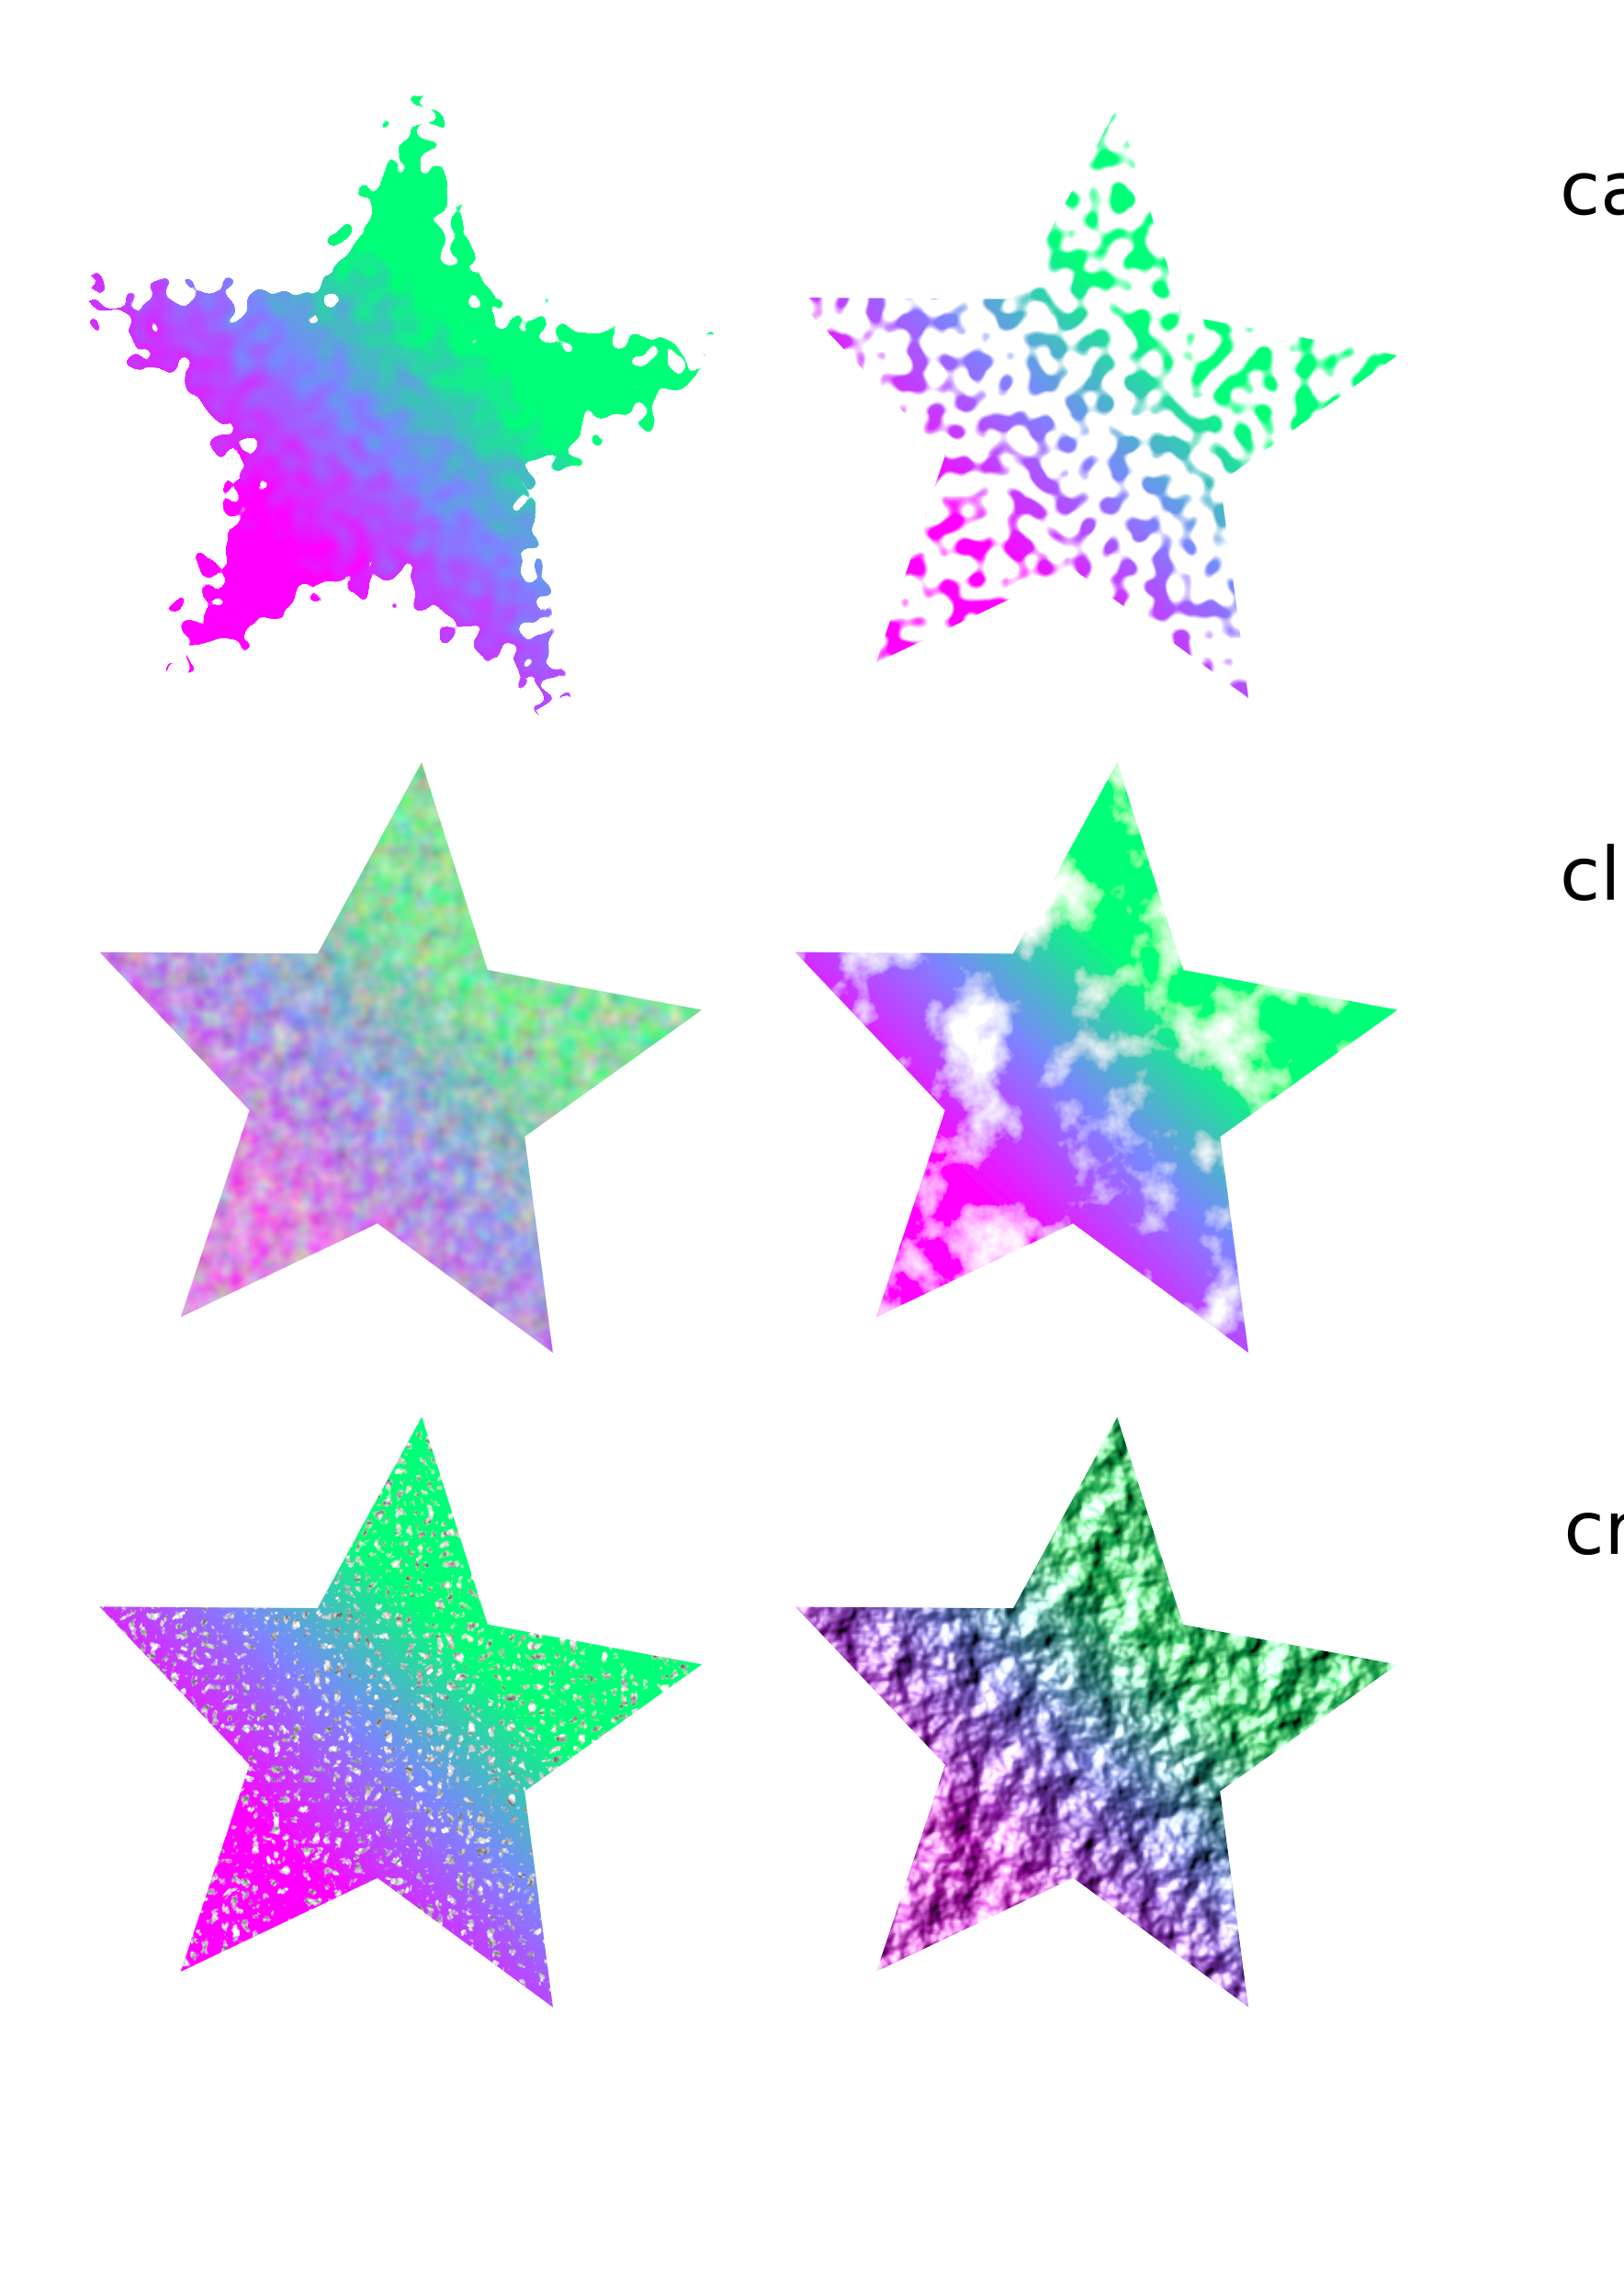
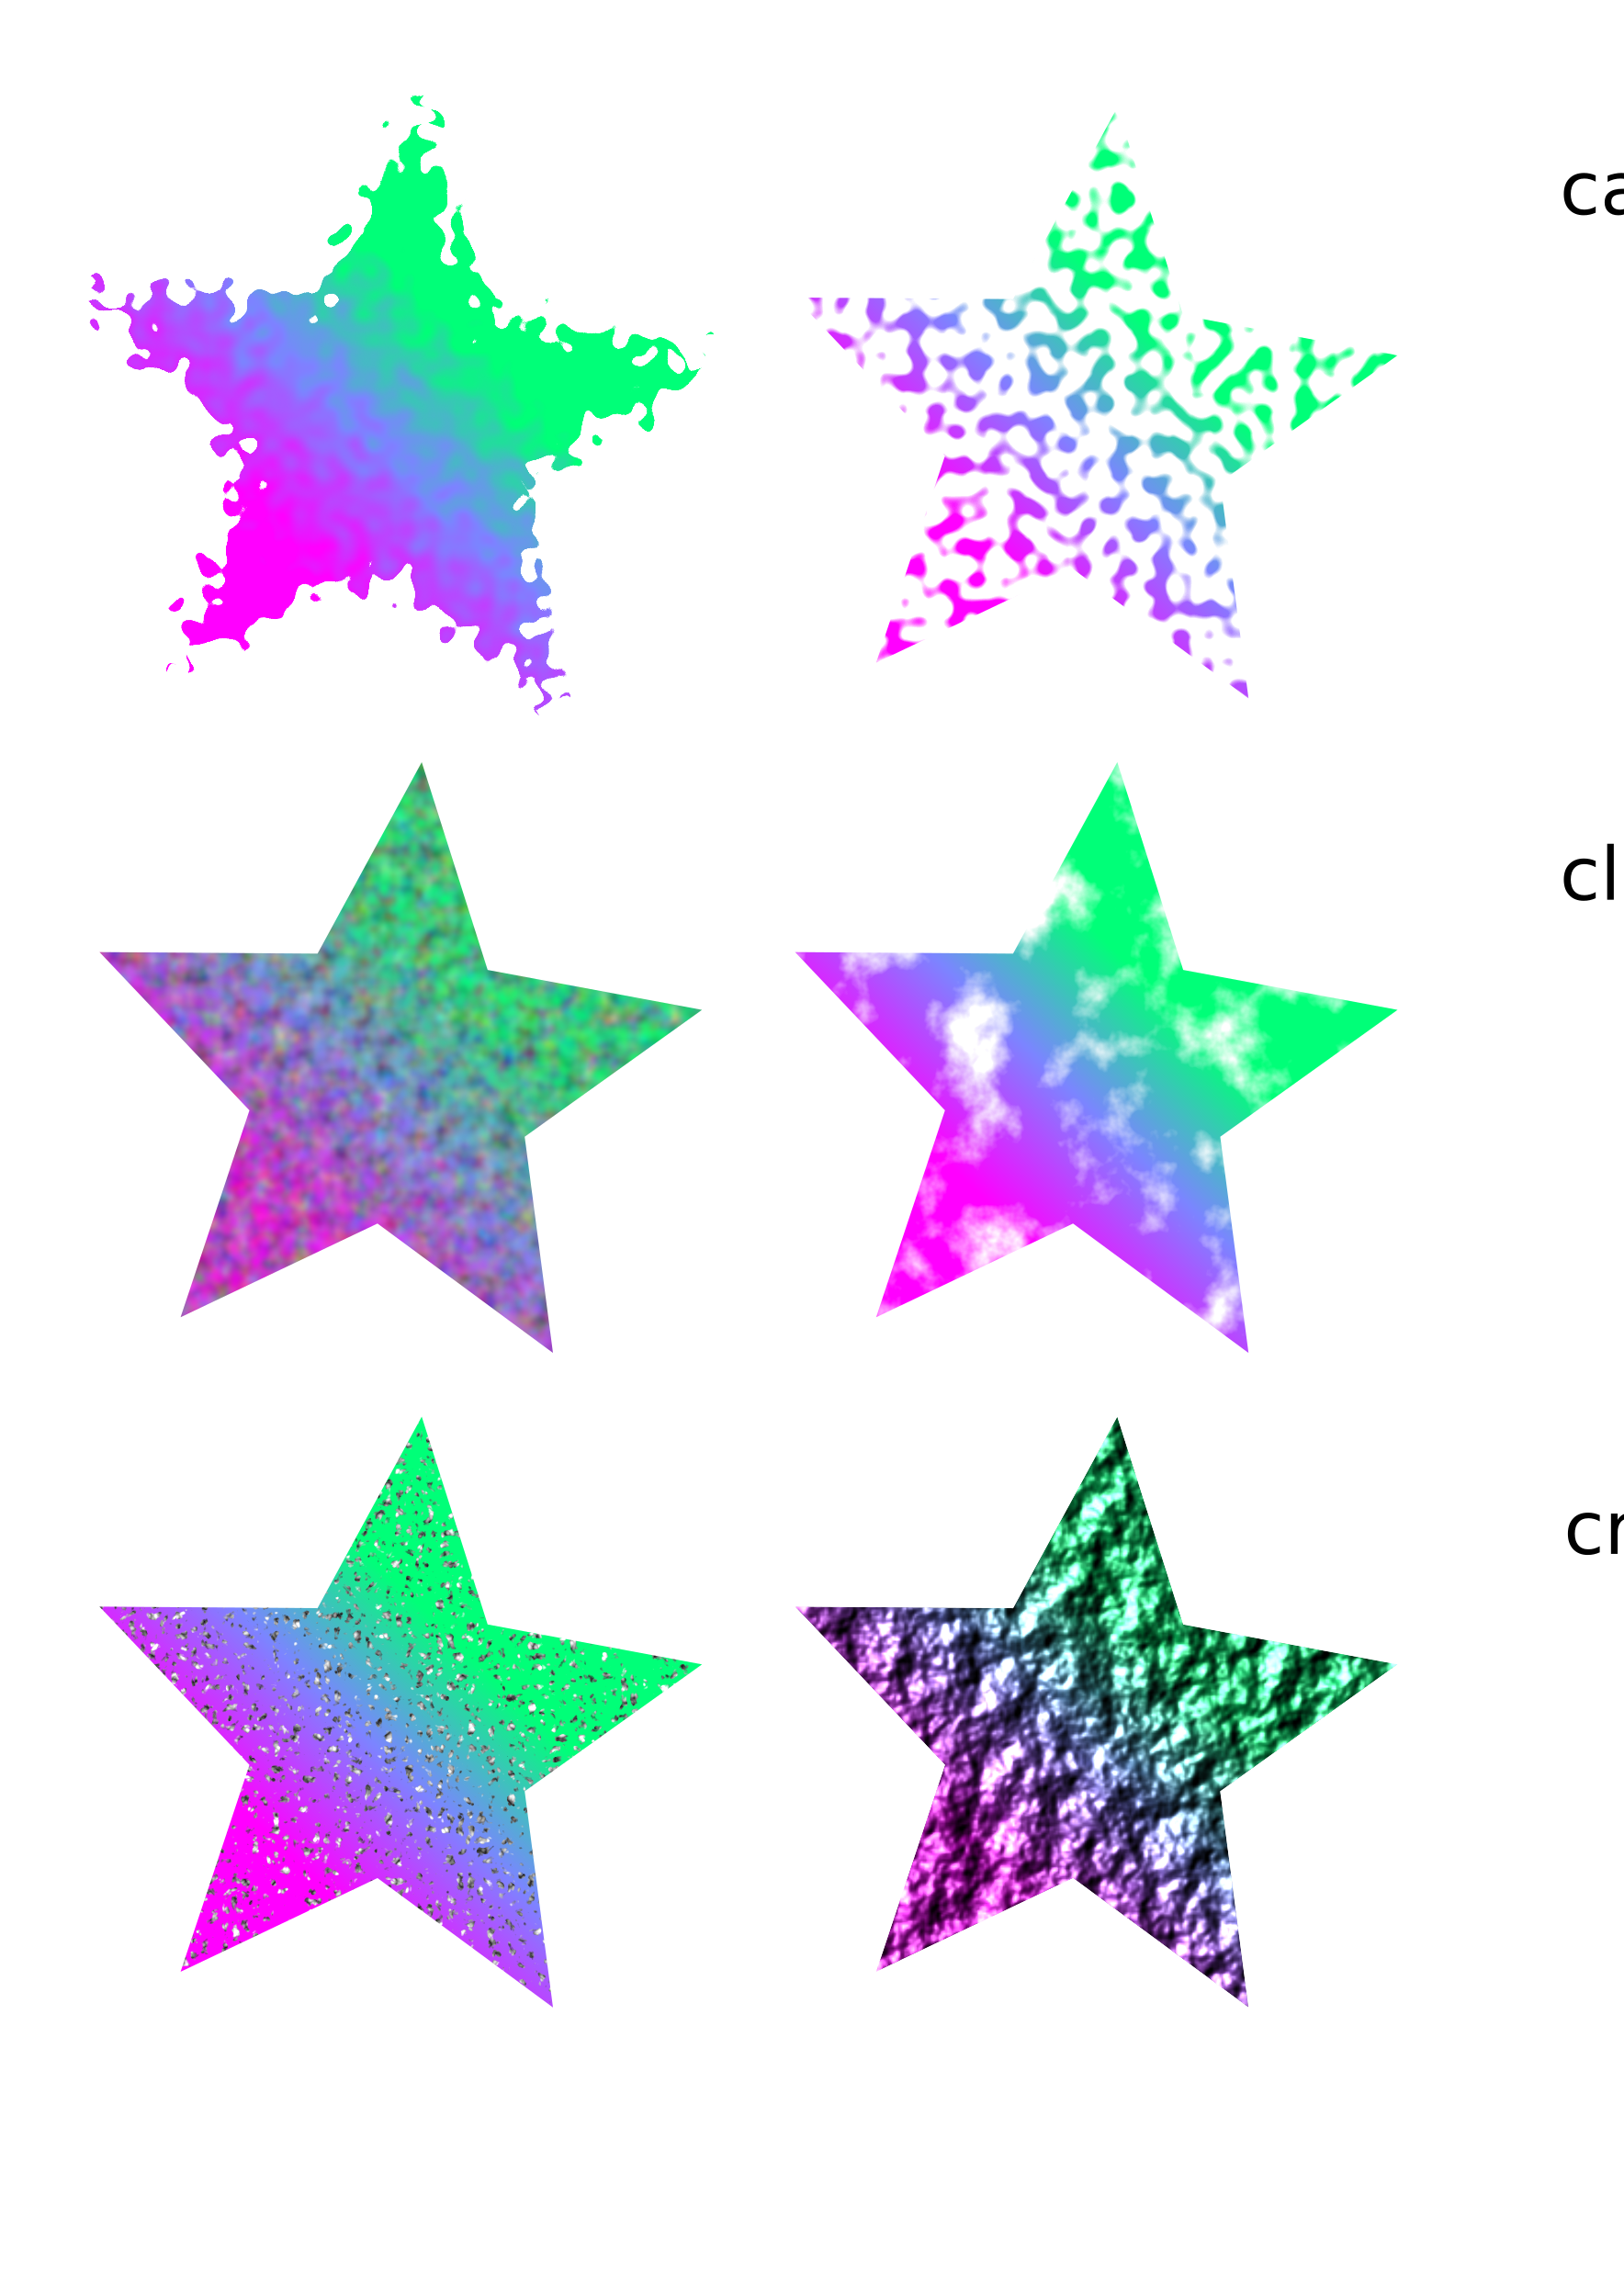
<svg xmlns="http://www.w3.org/2000/svg" xmlns:xlink="http://www.w3.org/1999/xlink" width="210mm" height="297mm" id="svg1901">
  <defs id="defs1903">
    <linearGradient id="linearGradient2393">
      <stop style="stop-color:#ff00ff;stop-opacity:1;" offset="0" id="stop2395" />
      <stop id="stop2401" offset="0.516" style="stop-color:#7b85ff;stop-opacity:1" />
      <stop style="stop-color:#00ff78;stop-opacity:1" offset="1" id="stop2397" />
    </linearGradient>
-     <filter id="filter2387">
-       <feTurbulence id="feTurbulence2389" type="fractalNoise" baseFrequency="0.1" numOctaves="1" seed="363" in="SourceAlpha" />
-       <feDisplacementMap id="feDisplacementMap2391" yChannelSelector="G" xChannelSelector="R" scale="52.334" in="SourceGraphic" />
+     <filter id="filter2387" color-interpolation-filters="sRGB">
+       <feTurbulence id="feTurbulence2389" type="fractalNoise" baseFrequency="0.1" numOctaves="1" seed="363" result="resultTurbulence" />
+       <feDisplacementMap id="feDisplacementMap2391" yChannelSelector="G" xChannelSelector="R" scale="52.334" in="SourceGraphic" in2="resultTurbulence" />
    </filter>
    <linearGradient xlink:href="#linearGradient2393" id="linearGradient2399" x1="189" y1="564.362" x2="281" y2="470.362" gradientUnits="userSpaceOnUse" />
    <linearGradient xlink:href="#linearGradient2393" id="linearGradient2405" gradientUnits="userSpaceOnUse" x1="189" y1="564.362" x2="281" y2="470.362" />
-     <filter id="filter2407">
-       <feTurbulence id="feTurbulence2409" in="SourceAlpha" type="fractalNoise" baseFrequency="0.1" numOctaves="1" seed="338" />
+     <filter id="filter2407" color-interpolation-filters="sRGB">
+       <feTurbulence id="feTurbulence2409" type="fractalNoise" baseFrequency="0.1" numOctaves="1" seed="338" />
      <feColorMatrix id="feColorMatrix2411" type="matrix" values="0 0 0 0 1 0 0 0 0 1 0 0 0 0 1 0 0 0 10 -5 " result="result0" />
      <feComposite id="feComposite2413" in="SourceGraphic" operator="in" in2="result0" />
    </filter>
    <linearGradient xlink:href="#linearGradient2393" id="linearGradient2421" gradientUnits="userSpaceOnUse" x1="189" y1="564.362" x2="281" y2="470.362" />
-     <filter id="filter2423">
-       <feTurbulence id="feTurbulence2425" type="fractalNoise" baseFrequency="0.1" numOctaves="2" seed="363" in="SourceAlpha" />
+     <filter id="filter2423" color-interpolation-filters="sRGB">
+       <feTurbulence id="feTurbulence2425" type="fractalNoise" baseFrequency="0.1" numOctaves="2" seed="363" />
      <feComposite id="feComposite2429" in2="SourceGraphic" operator="atop" />
    </filter>
    <linearGradient xlink:href="#linearGradient2393" id="linearGradient2433" gradientUnits="userSpaceOnUse" x1="189" y1="564.362" x2="281" y2="470.362" />
-     <filter id="filter2435">
-       <feTurbulence in="SourceAlpha" seed="363" numOctaves="5" baseFrequency="0.03" type="fractalNoise" id="feTurbulence2437" />
+     <filter color-interpolation-filters="sRGB" id="filter2435">
+       <feTurbulence seed="363" numOctaves="5" baseFrequency="0.03" type="fractalNoise" id="feTurbulence2437" />
      <feColorMatrix id="feColorMatrix2441" type="matrix" values="0 0 0 0 1 0 0 0 0 1 0 0 0 0 1 0 0 0 4 -2 " />
      <feComposite operator="atop" in2="SourceGraphic" id="feComposite2439" k1="0" k2="1" k3="1" k4="0" />
    </filter>
    <linearGradient xlink:href="#linearGradient2393" id="linearGradient2449" gradientUnits="userSpaceOnUse" x1="189" y1="564.362" x2="281" y2="470.362" />
    <linearGradient xlink:href="#linearGradient2393" id="linearGradient2451" gradientUnits="userSpaceOnUse" x1="189" y1="564.362" x2="281" y2="470.362" />
-     <filter id="filter2457">
-       <feTurbulence in="SourceAlpha" seed="363" numOctaves="2" baseFrequency="0.2" type="turbulence" id="feTurbulence2459" />
+     <filter color-interpolation-filters="sRGB" id="filter2457">
+       <feTurbulence seed="363" numOctaves="2" baseFrequency="0.2" type="turbulence" id="feTurbulence2459" />
      <feColorMatrix values="0.42 1.44 0.14 0 0 0.42 1.44 0.14 0 0 0.42 1.44 0.14 0 0 0 0 0 6 -2 " id="feColorMatrix2461" />
      <feComposite operator="atop" in2="SourceGraphic" id="feComposite2463" />
    </filter>
-     <filter id="filter2465">
+     <filter id="filter2465" color-interpolation-filters="sRGB">
      <feTurbulence id="feTurbulence2467" type="fractalNoise" numOctaves="5" baseFrequency="0.05" seed="364" result="result0" />
      <feDiffuseLighting id="feDiffuseLighting2469" surfaceScale="5" diffuseConstant="1" kernelUnitLength="1" result="result1">
        <feDistantLight id="feDistantLight2471" azimuth="210" elevation="150" />
      </feDiffuseLighting>
      <feSpecularLighting id="feSpecularLighting2475" in="result0" surfaceScale="5" specularConstant="1" specularExponent="13.839" kernelUnitLength="1" result="result3">
        <feDistantLight id="feDistantLight2477" azimuth="210" elevation="150" />
      </feSpecularLighting>
      <feComposite id="feComposite2479" in="result1" in2="SourceGraphic" operator="arithmetic" k1="1" k2="0" k3="0" result="result2" />
      <feComposite id="feComposite2481" in="result2" in2="result3" operator="arithmetic" k1="0" k2="1" k3="1" k4="0" />
      <feComposite id="feComposite2449" in2="SourceAlpha" operator="in" />
    </filter>
  </defs>
  <g id="layer1" style="opacity:1">
    <path style="opacity:1;fill:url(#linearGradient2399);fill-opacity:1;fill-rule:evenodd;marker:none;marker-start:none;marker-mid:none;marker-end:none;visibility:visible;display:inline;overflow:visible;filter:url(#filter2387);enable-background:accumulate" id="path2385" d="M 318,639.362 L 232.215,576.102 L 135.971,621.904 L 169.626,520.769 L 96.324,443.389 L 202.909,444.145 L 253.851,350.519 L 286.068,452.121 L 390.854,471.637 L 304.181,533.674 L 318,639.362 z" transform="translate(-47.69848,-297.9138)" />
    <path transform="translate(292.3015,-297.9138)" d="M 318,639.362 L 232.215,576.102 L 135.971,621.904 L 169.626,520.769 L 96.324,443.389 L 202.909,444.145 L 253.851,350.519 L 286.068,452.121 L 390.854,471.637 L 304.181,533.674 L 318,639.362 z" id="path2403" style="opacity:1;fill:url(#linearGradient2405);fill-opacity:1;fill-rule:evenodd;marker:none;marker-start:none;marker-mid:none;marker-end:none;visibility:visible;display:inline;overflow:visible;filter:url(#filter2407);enable-background:accumulate" />
    <path transform="translate(-47.69848,22.08622)" d="M 318,639.362 L 232.215,576.102 L 135.971,621.904 L 169.626,520.769 L 96.324,443.389 L 202.909,444.145 L 253.851,350.519 L 286.068,452.121 L 390.854,471.637 L 304.181,533.674 L 318,639.362 z" id="path2419" style="opacity:1;fill:url(#linearGradient2421);fill-opacity:1;fill-rule:evenodd;marker:none;marker-start:none;marker-mid:none;marker-end:none;visibility:visible;display:inline;overflow:visible;filter:url(#filter2423);enable-background:accumulate" />
    <path style="opacity:1;fill:url(#linearGradient2433);fill-opacity:1;fill-rule:evenodd;marker:none;marker-start:none;marker-mid:none;marker-end:none;visibility:visible;display:inline;overflow:visible;filter:url(#filter2435);enable-background:accumulate" id="path2431" d="M 318,639.362 L 232.215,576.102 L 135.971,621.904 L 169.626,520.769 L 96.324,443.389 L 202.909,444.145 L 253.851,350.519 L 286.068,452.121 L 390.854,471.637 L 304.181,533.674 L 318,639.362 z" transform="translate(292.3015,22.08622)" />
    <path style="opacity:1;fill:url(#linearGradient2449);fill-opacity:1;fill-rule:evenodd;marker:none;marker-start:none;marker-mid:none;marker-end:none;visibility:visible;display:inline;overflow:visible;filter:url(#filter2457);enable-background:accumulate" id="path2445" d="M 318,639.362 L 232.215,576.102 L 135.971,621.904 L 169.626,520.769 L 96.324,443.389 L 202.909,444.145 L 253.851,350.519 L 286.068,452.121 L 390.854,471.637 L 304.181,533.674 L 318,639.362 z" transform="translate(-47.69848,342.0862)" />
    <path transform="translate(292.3015,342.0862)" d="M 318,639.362 L 232.215,576.102 L 135.971,621.904 L 169.626,520.769 L 96.324,443.389 L 202.909,444.145 L 253.851,350.519 L 286.068,452.121 L 390.854,471.637 L 304.181,533.674 L 318,639.362 z" id="path2447" style="opacity:1;fill:url(#linearGradient2451);fill-opacity:1;fill-rule:evenodd;marker:none;marker-start:none;marker-mid:none;marker-end:none;visibility:visible;display:inline;overflow:visible;filter:url(#filter2465);enable-background:accumulate" />
    <text xml:space="preserve" style="font-size:36px;font-style:normal;font-variant:normal;font-weight:normal;font-stretch:normal;text-align:end;line-height:125%;writing-mode:lr-tb;text-anchor:end;fill:#000000;fill-opacity:1;stroke:none;stroke-width:1px;stroke-linecap:butt;stroke-linejoin:miter;stroke-opacity:1;font-family:Bitstream Vera Sans;-inkscape-font-specification:Bitstream Vera Sans" x="-15.627" y="105.724" id="text2483">
      <tspan id="tspan2485" x="-15.627" y="105.724">smudge</tspan>
    </text>
    <text xml:space="preserve" style="font-size:36px;font-style:normal;font-variant:normal;font-weight:normal;font-stretch:normal;text-align:start;line-height:125%;writing-mode:lr-tb;text-anchor:start;fill:#000000;fill-opacity:1;stroke:none;stroke-width:1px;stroke-linecap:butt;stroke-linejoin:miter;stroke-opacity:1;font-family:Bitstream Vera Sans;-inkscape-font-specification:Bitstream Vera Sans" x="762.438" y="104.722" id="text2487">
      <tspan id="tspan2489" x="762.438" y="104.722">camo_holes</tspan>
    </text>
    <text xml:space="preserve" style="font-size:36px;font-style:normal;font-variant:normal;font-weight:normal;font-stretch:normal;text-align:end;line-height:125%;writing-mode:lr-tb;text-anchor:end;fill:#000000;fill-opacity:1;stroke:none;stroke-width:1px;stroke-linecap:butt;stroke-linejoin:miter;stroke-opacity:1;font-family:Bitstream Vera Sans;-inkscape-font-specification:Bitstream Vera Sans" x="-15.627" y="438.884" id="text2491">
      <tspan id="tspan2493" x="-15.627" y="438.884">add_noise</tspan>
    </text>
    <text xml:space="preserve" style="font-size:36px;font-style:normal;font-variant:normal;font-weight:normal;font-stretch:normal;text-align:start;line-height:125%;writing-mode:lr-tb;text-anchor:start;fill:#000000;fill-opacity:1;stroke:none;stroke-width:1px;stroke-linecap:butt;stroke-linejoin:miter;stroke-opacity:1;font-family:Bitstream Vera Sans;-inkscape-font-specification:Bitstream Vera Sans" x="762.438" y="439.886" id="text2495">
      <tspan id="tspan2497" x="762.438" y="439.886">cloudy</tspan>
    </text>
    <text xml:space="preserve" style="font-size:36px;font-style:normal;font-variant:normal;font-weight:normal;font-stretch:normal;text-align:end;line-height:125%;writing-mode:lr-tb;text-anchor:end;fill:#000000;fill-opacity:1;stroke:none;stroke-width:1px;stroke-linecap:butt;stroke-linejoin:miter;stroke-opacity:1;font-family:Bitstream Vera Sans;-inkscape-font-specification:Bitstream Vera Sans" x="-15.697" y="759.943" id="text2499">
      <tspan id="tspan2501" x="-15.697" y="759.943">black_white_speckles</tspan>
    </text>
    <text xml:space="preserve" style="font-size:36px;font-style:normal;font-variant:normal;font-weight:normal;font-stretch:normal;text-align:start;line-height:125%;writing-mode:lr-tb;text-anchor:start;fill:#000000;fill-opacity:1;stroke:none;stroke-width:1px;stroke-linecap:butt;stroke-linejoin:miter;stroke-opacity:1;font-family:Bitstream Vera Sans;-inkscape-font-specification:Bitstream Vera Sans" x="764.425" y="759.697" id="text2503">
      <tspan id="tspan2505" x="764.425" y="759.697">crumbled_tin_foil</tspan>
    </text>
  </g>
</svg>
